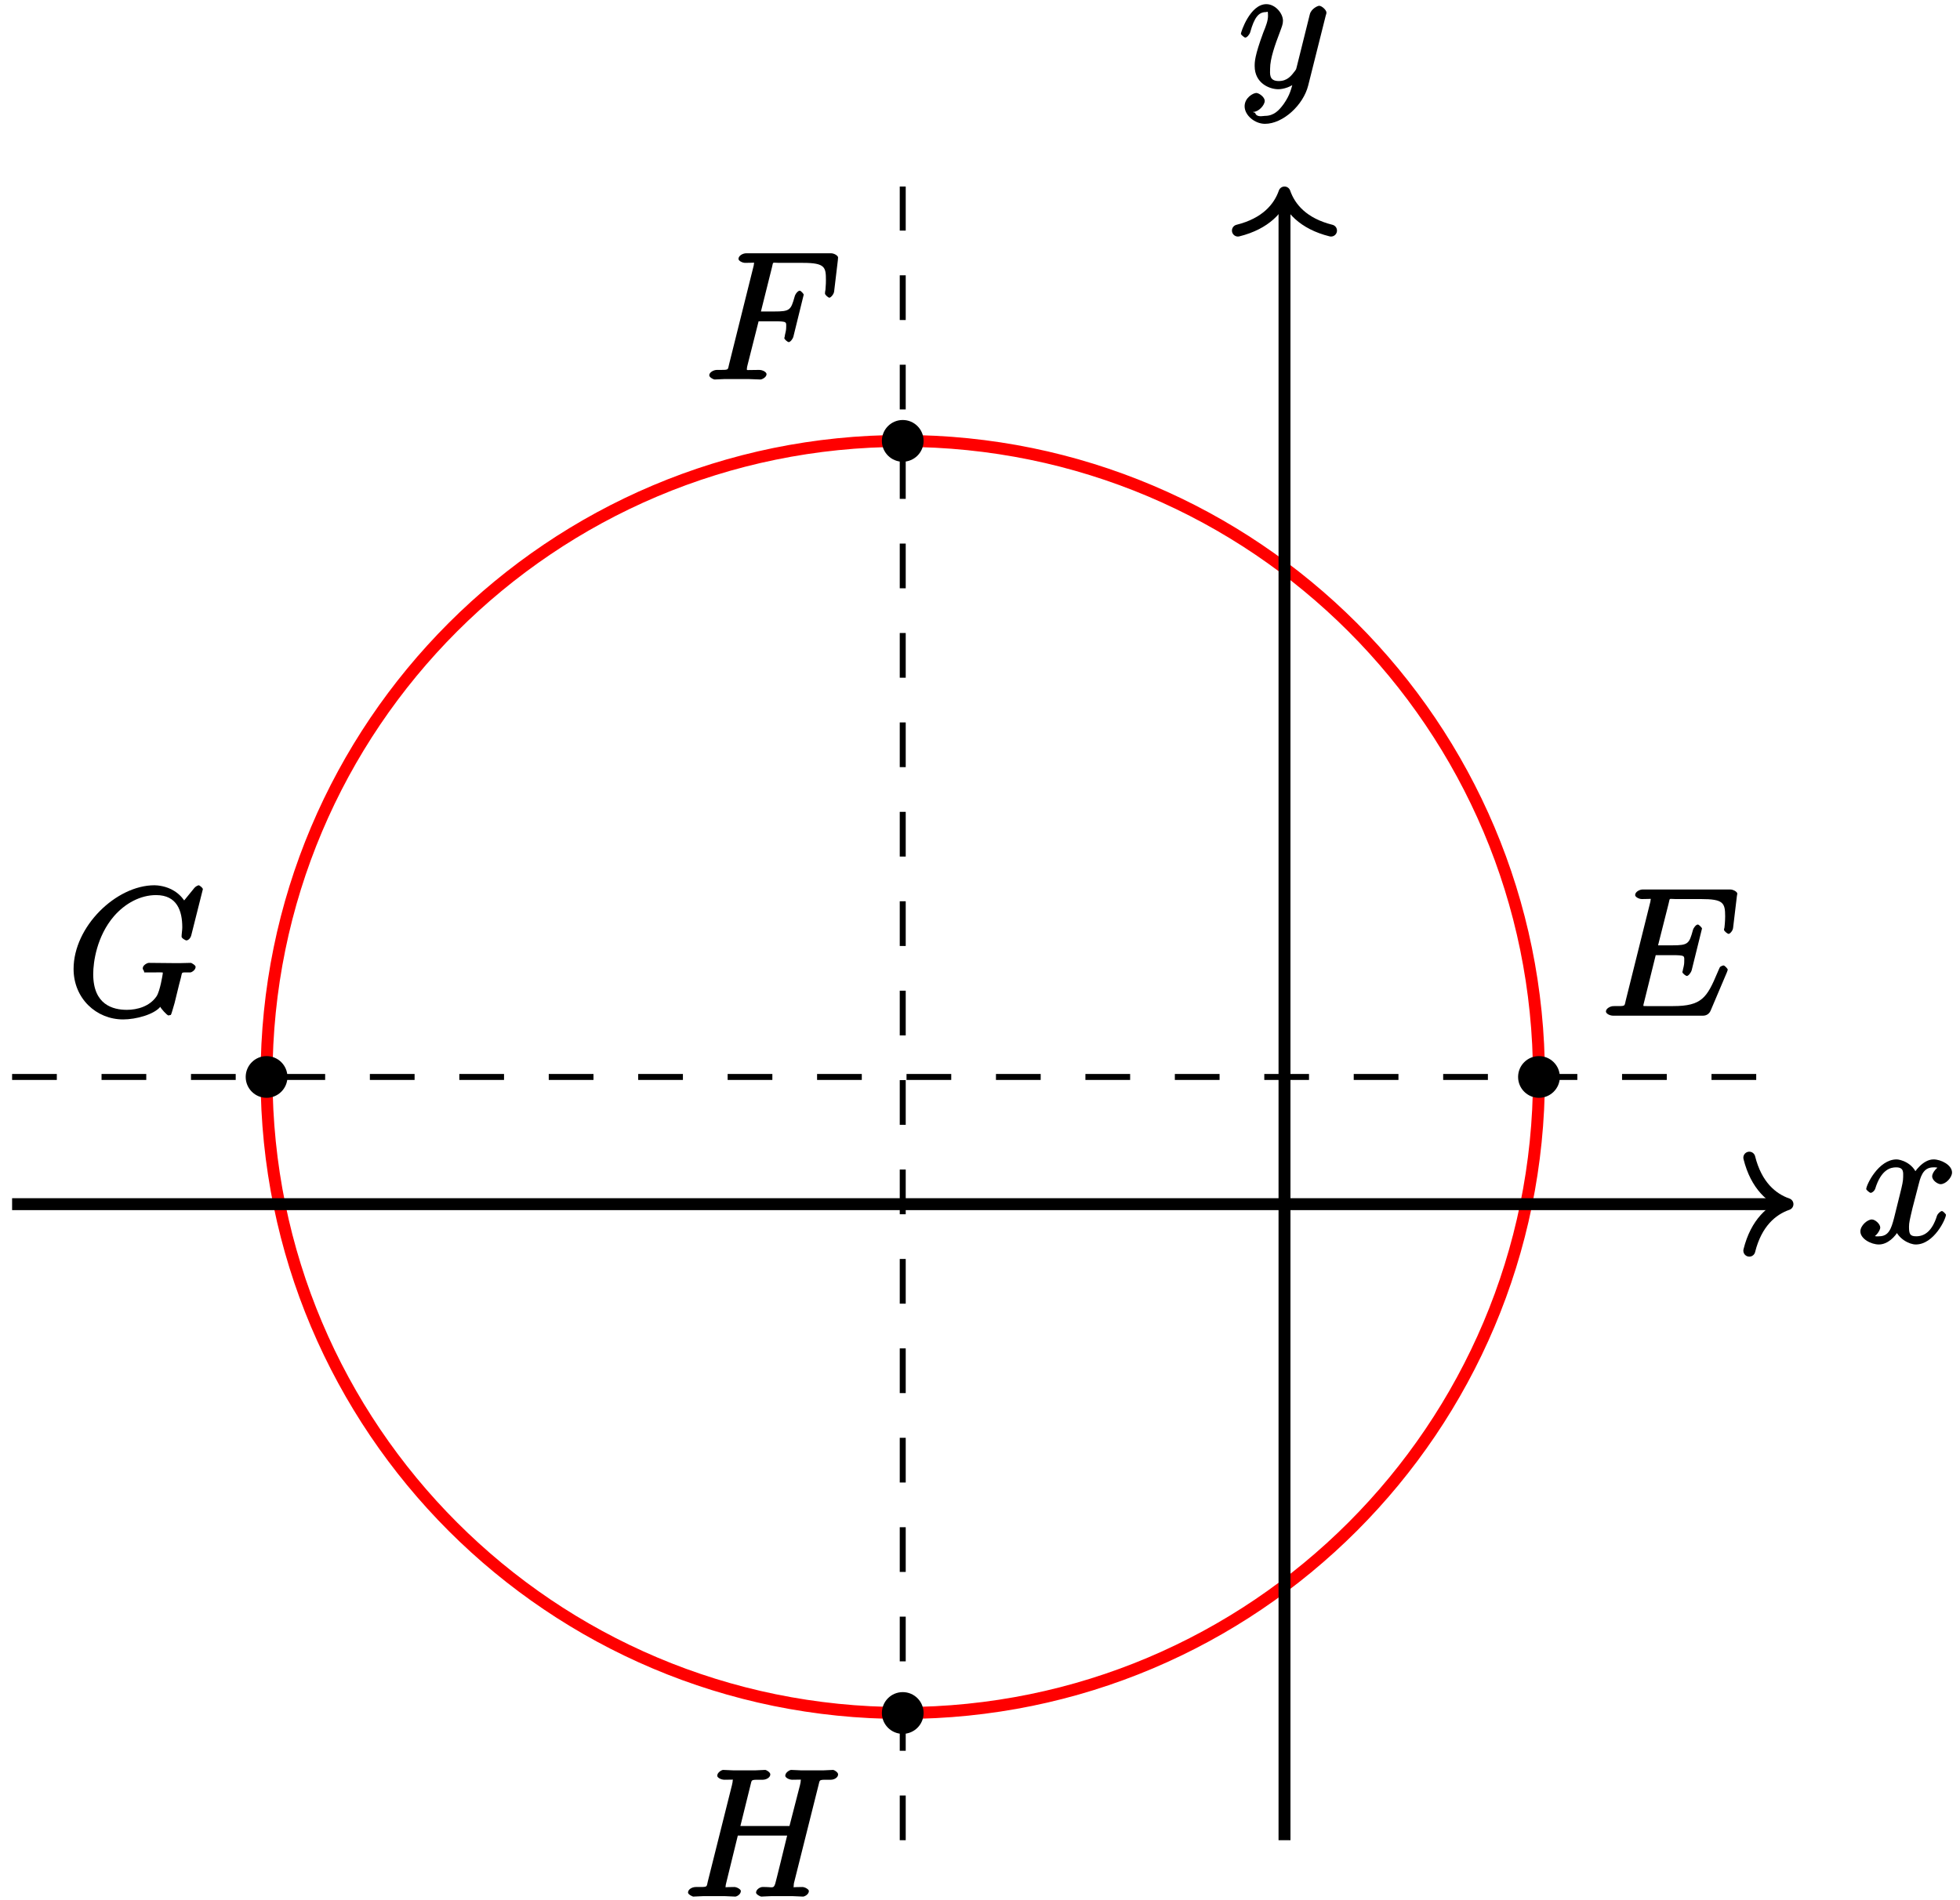
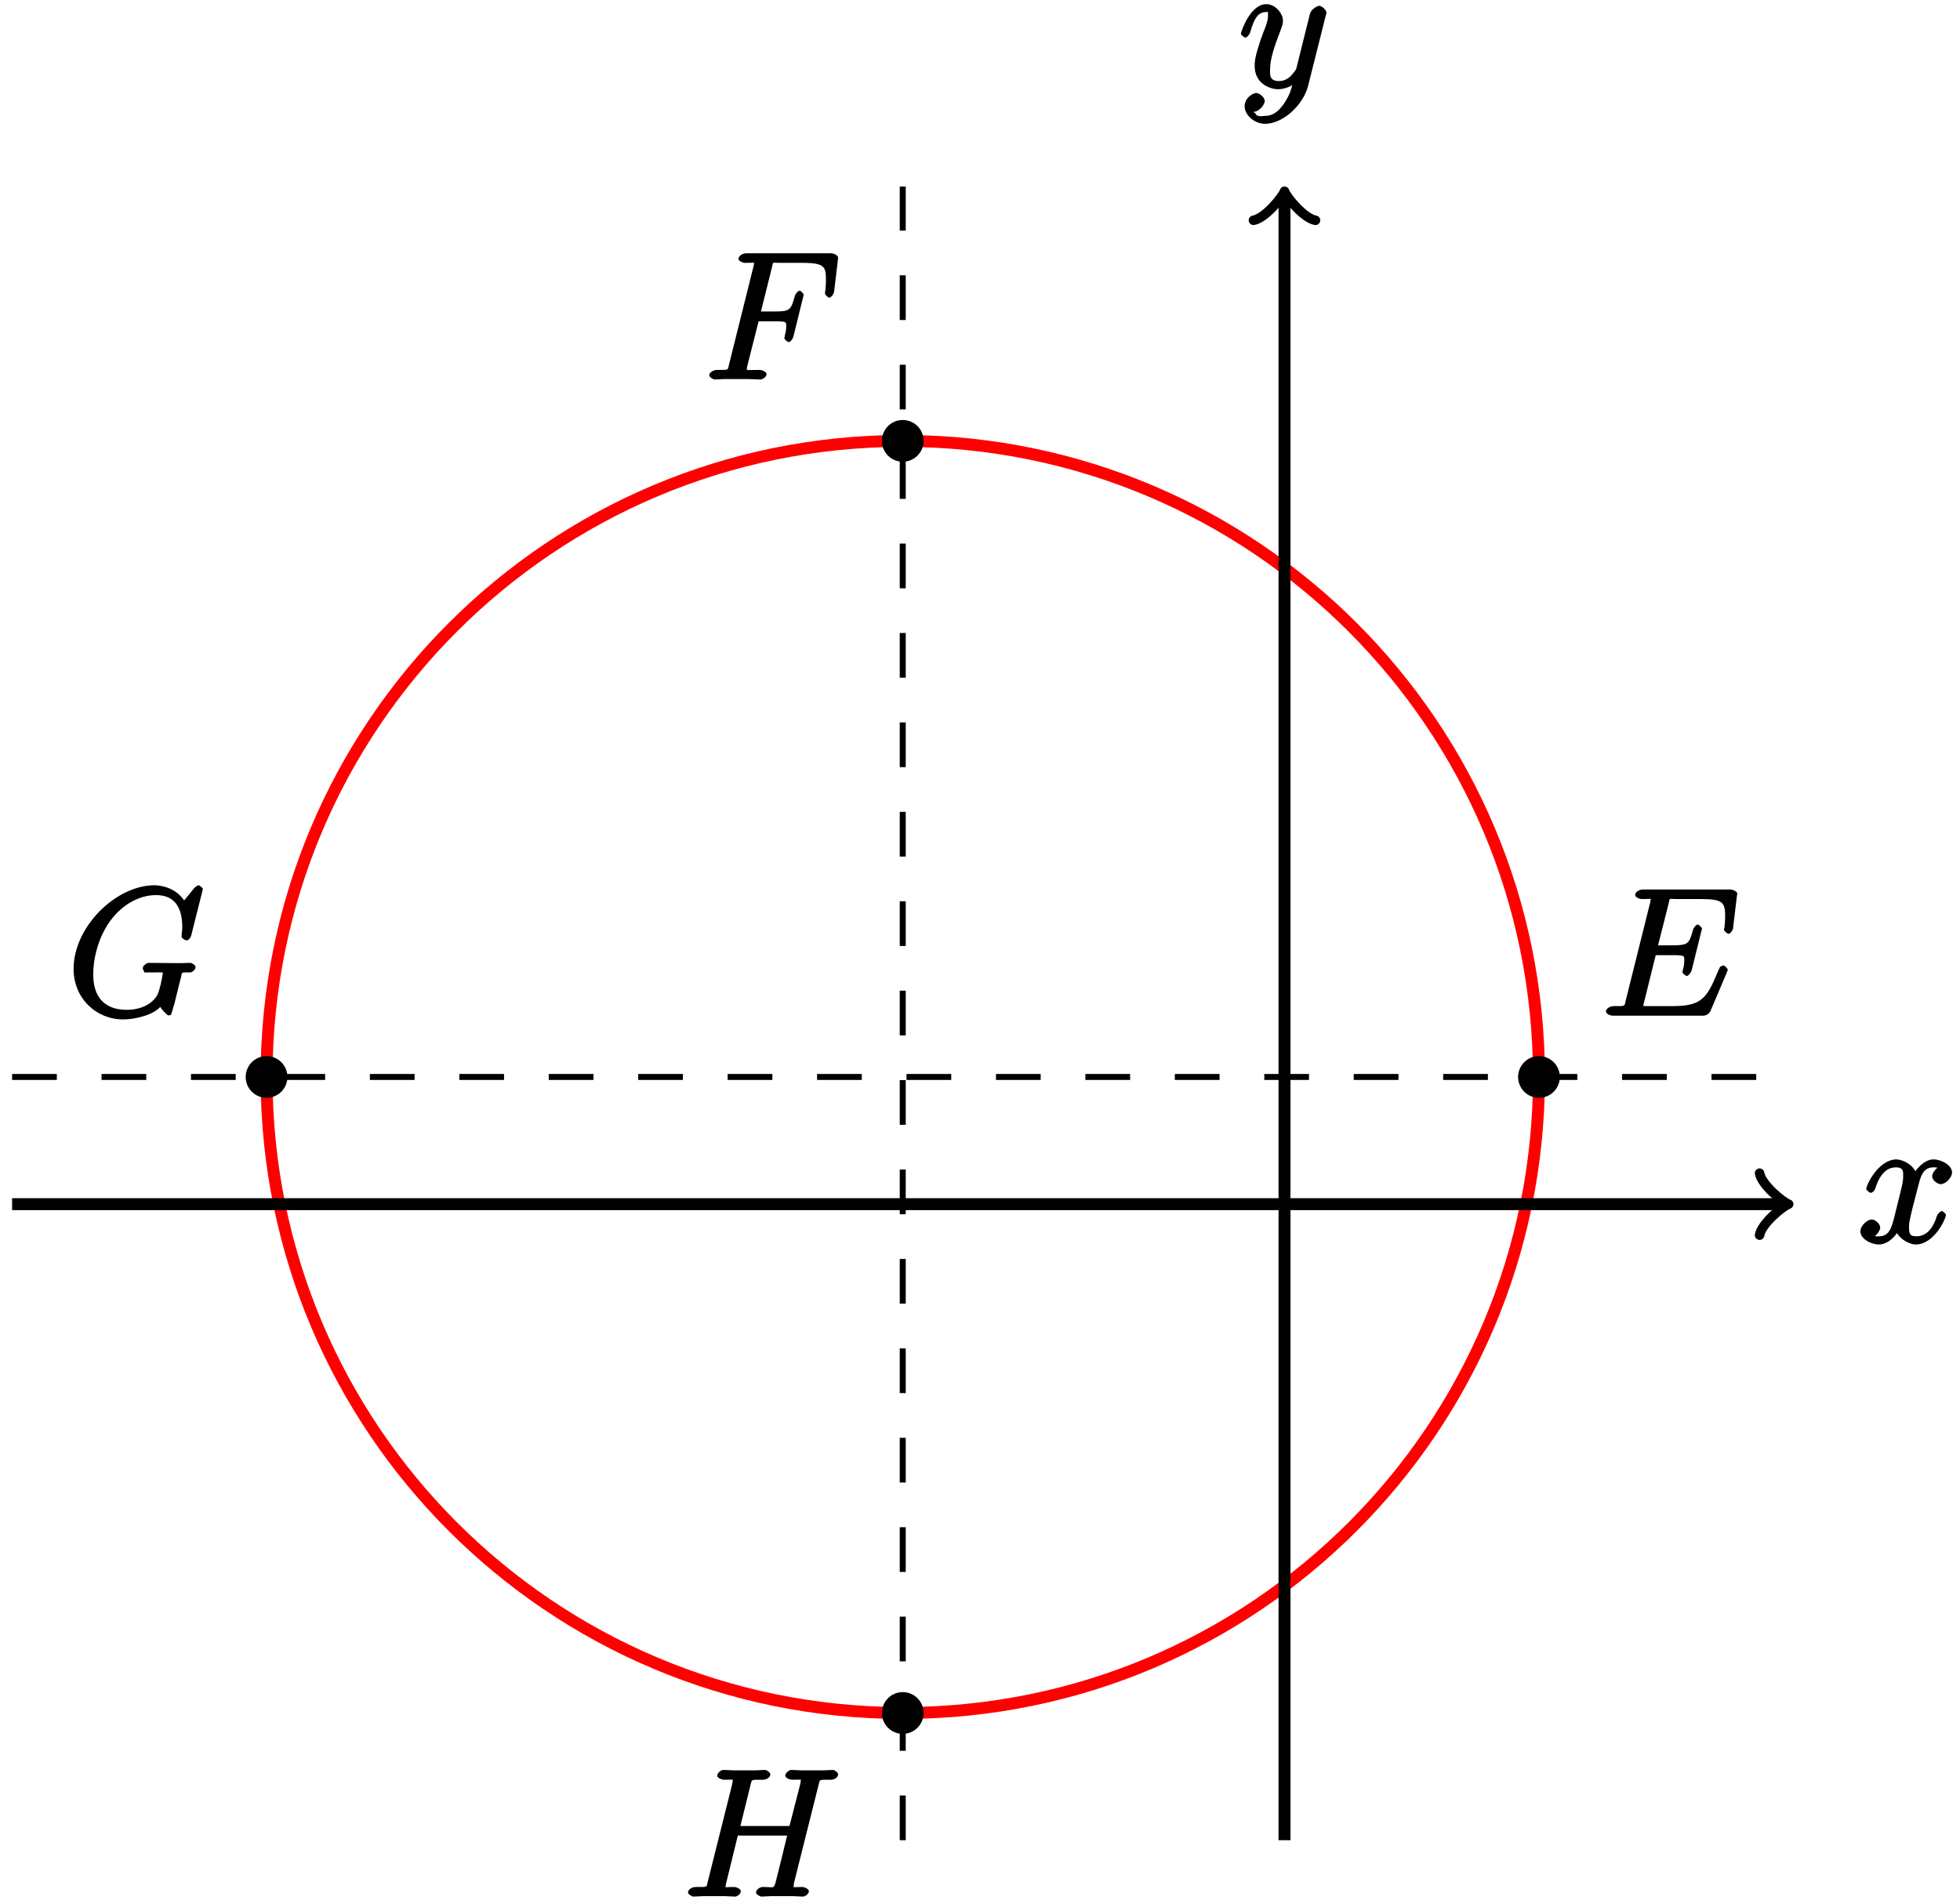
<svg xmlns="http://www.w3.org/2000/svg" xmlns:xlink="http://www.w3.org/1999/xlink" width="131pt" height="127pt" viewBox="0 0 131 127" version="1.1">
  <defs>
    <g>
      <symbol overflow="visible" id="glyph0-0">
        <path style="stroke:none;" d="" />
      </symbol>
      <symbol overflow="visible" id="glyph0-1">
        <path style="stroke:none;" d="M 5.672 -5.172 C 5.281 -5.109 4.969 -4.656 4.969 -4.438 C 4.969 -4.141 5.359 -3.906 5.531 -3.906 C 5.891 -3.906 6.297 -4.359 6.297 -4.688 C 6.297 -5.188 5.562 -5.562 5.062 -5.562 C 4.344 -5.562 3.766 -4.703 3.656 -4.469 L 3.984 -4.469 C 3.703 -5.359 2.812 -5.562 2.594 -5.562 C 1.375 -5.562 0.562 -3.844 0.562 -3.578 C 0.562 -3.531 0.781 -3.328 0.859 -3.328 C 0.953 -3.328 1.094 -3.438 1.156 -3.578 C 1.562 -4.922 2.219 -5.031 2.562 -5.031 C 3.094 -5.031 3.031 -4.672 3.031 -4.391 C 3.031 -4.125 2.969 -3.844 2.828 -3.281 L 2.422 -1.641 C 2.234 -0.922 2.062 -0.422 1.422 -0.422 C 1.359 -0.422 1.172 -0.375 0.922 -0.531 L 0.812 -0.281 C 1.25 -0.359 1.5 -0.859 1.5 -1 C 1.5 -1.25 1.156 -1.547 0.938 -1.547 C 0.641 -1.547 0.172 -1.141 0.172 -0.75 C 0.172 -0.25 0.891 0.125 1.406 0.125 C 1.984 0.125 2.5 -0.375 2.75 -0.859 L 2.469 -0.969 C 2.672 -0.266 3.438 0.125 3.875 0.125 C 5.094 0.125 5.891 -1.594 5.891 -1.859 C 5.891 -1.906 5.688 -2.109 5.625 -2.109 C 5.516 -2.109 5.328 -1.906 5.297 -1.812 C 4.969 -0.75 4.453 -0.422 3.906 -0.422 C 3.484 -0.422 3.422 -0.578 3.422 -1.062 C 3.422 -1.328 3.469 -1.516 3.656 -2.312 L 4.078 -3.938 C 4.25 -4.656 4.5 -5.031 5.062 -5.031 C 5.078 -5.031 5.297 -5.062 5.547 -4.906 Z M 5.672 -5.172 " />
      </symbol>
      <symbol overflow="visible" id="glyph0-2">
        <path style="stroke:none;" d="M 3.031 1.094 C 2.703 1.547 2.359 1.906 1.766 1.906 C 1.625 1.906 1.203 2.031 1.109 1.703 C 0.906 1.641 0.969 1.641 0.984 1.641 C 1.344 1.641 1.75 1.188 1.75 0.906 C 1.75 0.641 1.359 0.375 1.188 0.375 C 0.984 0.375 0.406 0.688 0.406 1.266 C 0.406 1.875 1.094 2.438 1.766 2.438 C 2.969 2.438 4.328 1.188 4.656 -0.125 L 5.828 -4.797 C 5.844 -4.859 5.875 -4.922 5.875 -5 C 5.875 -5.172 5.562 -5.453 5.391 -5.453 C 5.281 -5.453 4.859 -5.25 4.766 -4.891 L 3.891 -1.375 C 3.828 -1.156 3.875 -1.25 3.781 -1.109 C 3.531 -0.781 3.266 -0.422 2.688 -0.422 C 2.016 -0.422 2.109 -0.922 2.109 -1.25 C 2.109 -1.922 2.438 -2.844 2.766 -3.703 C 2.891 -4.047 2.969 -4.219 2.969 -4.453 C 2.969 -4.953 2.453 -5.562 1.859 -5.562 C 0.766 -5.562 0.156 -3.688 0.156 -3.578 C 0.156 -3.531 0.375 -3.328 0.453 -3.328 C 0.562 -3.328 0.734 -3.531 0.781 -3.688 C 1.062 -4.703 1.359 -5.031 1.828 -5.031 C 1.938 -5.031 1.969 -5.172 1.969 -4.781 C 1.969 -4.469 1.844 -4.125 1.656 -3.672 C 1.078 -2.109 1.078 -1.703 1.078 -1.422 C 1.078 -0.281 2.062 0.125 2.656 0.125 C 3 0.125 3.531 -0.031 3.844 -0.344 L 3.688 -0.516 C 3.516 0.141 3.438 0.5 3.031 1.094 Z M 3.031 1.094 " />
      </symbol>
      <symbol overflow="visible" id="glyph0-3">
        <path style="stroke:none;" d="M 8.469 -2.922 C 8.469 -2.953 8.516 -3.031 8.516 -3.078 C 8.516 -3.141 8.312 -3.359 8.234 -3.359 C 8.188 -3.359 8.047 -3.297 8.016 -3.266 C 7.984 -3.25 7.938 -3.125 7.828 -2.875 C 7.125 -1.203 6.781 -0.641 4.859 -0.641 L 3.125 -0.641 C 2.953 -0.641 2.922 -0.641 2.859 -0.656 C 2.719 -0.672 2.875 -0.531 2.875 -0.641 C 2.875 -0.719 2.891 -0.781 2.922 -0.891 L 3.703 -4.047 L 4.766 -4.047 C 5.703 -4.047 5.609 -4 5.609 -3.641 C 5.609 -3.516 5.609 -3.406 5.516 -3.062 C 5.547 -3.109 5.484 -2.953 5.484 -2.922 C 5.484 -2.828 5.719 -2.656 5.781 -2.656 C 5.891 -2.656 6.062 -2.875 6.109 -3.047 L 6.797 -5.828 C 6.797 -5.875 6.594 -6.094 6.516 -6.094 C 6.406 -6.094 6.234 -5.891 6.188 -5.719 C 5.938 -4.812 5.875 -4.703 4.812 -4.703 L 3.859 -4.703 L 4.562 -7.484 C 4.672 -7.906 4.547 -7.797 5.031 -7.797 L 6.734 -7.797 C 8.219 -7.797 8.344 -7.547 8.344 -6.641 C 8.344 -6.625 8.344 -6.281 8.297 -5.891 C 8.281 -5.844 8.266 -5.766 8.266 -5.75 C 8.266 -5.656 8.5 -5.469 8.578 -5.469 C 8.656 -5.469 8.859 -5.672 8.875 -5.875 L 9.125 -7.969 C 9.125 -8.016 9.156 -8.125 9.156 -8.156 C 9.156 -8.281 8.891 -8.438 8.672 -8.438 L 2.844 -8.438 C 2.625 -8.438 2.328 -8.281 2.328 -8.062 C 2.328 -7.938 2.578 -7.797 2.781 -7.797 C 3.531 -7.797 3.359 -7.859 3.359 -7.719 C 3.359 -7.656 3.344 -7.609 3.312 -7.484 L 1.703 -1.031 C 1.594 -0.609 1.734 -0.641 0.891 -0.641 C 0.672 -0.641 0.375 -0.484 0.375 -0.281 C 0.375 -0.141 0.625 0 0.859 0 L 6.859 0 C 7.125 0 7.297 -0.156 7.375 -0.344 Z M 8.469 -2.922 " />
      </symbol>
      <symbol overflow="visible" id="glyph0-4">
        <path style="stroke:none;" d="M 3.547 -3.891 L 4.703 -3.891 C 5.609 -3.891 5.516 -3.844 5.516 -3.484 C 5.516 -3.328 5.484 -3.172 5.422 -2.922 C 5.453 -2.969 5.391 -2.797 5.391 -2.766 C 5.391 -2.688 5.609 -2.5 5.688 -2.5 C 5.781 -2.5 5.953 -2.688 6 -2.875 L 6.688 -5.672 C 6.688 -5.719 6.5 -5.938 6.422 -5.938 C 6.312 -5.938 6.125 -5.734 6.078 -5.531 C 5.828 -4.641 5.766 -4.547 4.719 -4.547 L 3.828 -4.547 L 4.562 -7.484 C 4.672 -7.906 4.547 -7.797 5.031 -7.797 L 6.641 -7.797 C 8.125 -7.797 8.172 -7.5 8.172 -6.641 C 8.172 -6.578 8.172 -6.312 8.141 -6 C 8.125 -5.953 8.109 -5.797 8.109 -5.75 C 8.109 -5.656 8.328 -5.469 8.406 -5.469 C 8.484 -5.469 8.688 -5.672 8.719 -5.875 L 8.969 -7.969 C 8.969 -8.016 8.984 -8.125 8.984 -8.156 C 8.984 -8.281 8.719 -8.438 8.516 -8.438 L 2.844 -8.438 C 2.625 -8.438 2.328 -8.281 2.328 -8.062 C 2.328 -7.938 2.578 -7.797 2.781 -7.797 C 3.531 -7.797 3.359 -7.859 3.359 -7.719 C 3.359 -7.656 3.344 -7.609 3.312 -7.484 L 1.703 -1.031 C 1.594 -0.609 1.734 -0.641 0.891 -0.641 C 0.672 -0.641 0.375 -0.484 0.375 -0.281 C 0.375 -0.141 0.656 0 0.734 0 C 0.953 0 1.188 -0.031 1.422 -0.031 L 2.969 -0.031 C 3.234 -0.031 3.531 0 3.797 0 C 3.891 0 4.203 -0.141 4.203 -0.359 C 4.203 -0.484 3.969 -0.641 3.703 -0.641 C 2.766 -0.641 2.891 -0.578 2.891 -0.75 C 2.891 -0.812 2.922 -0.906 2.938 -0.984 L 3.672 -3.891 Z M 3.547 -3.891 " />
      </symbol>
      <symbol overflow="visible" id="glyph0-5">
        <path style="stroke:none;" d="M 9.078 -8.453 C 9.078 -8.562 8.828 -8.719 8.812 -8.719 C 8.781 -8.719 8.625 -8.672 8.516 -8.547 L 7.828 -7.703 C 7.859 -7.656 7.625 -8.062 7.156 -8.344 C 6.641 -8.672 6.031 -8.719 5.844 -8.719 C 3.281 -8.719 0.438 -5.953 0.438 -3.125 C 0.438 -1.156 1.953 0.25 3.75 0.25 C 4.609 0.25 5.812 -0.078 6.234 -0.594 C 6.266 -0.484 6.688 -0.016 6.781 -0.016 C 6.844 -0.016 6.844 -0.047 6.938 -0.047 C 6.984 -0.109 7.125 -0.641 7.188 -0.844 L 7.375 -1.609 C 7.469 -2.016 7.516 -2.172 7.609 -2.531 C 7.719 -2.984 7.594 -2.875 8.25 -2.891 C 8.297 -2.891 8.594 -3.031 8.594 -3.266 C 8.594 -3.375 8.312 -3.531 8.281 -3.531 C 8.078 -3.531 7.859 -3.516 7.641 -3.516 L 7 -3.516 C 6.484 -3.516 5.969 -3.531 5.469 -3.531 C 5.359 -3.531 5.062 -3.375 5.062 -3.172 C 5.062 -3.047 5.156 -3.047 5.156 -2.891 L 5.625 -2.891 C 6.562 -2.891 6.391 -2.938 6.391 -2.766 C 6.391 -2.75 6.219 -1.656 5.984 -1.297 C 5.531 -0.625 4.703 -0.391 4 -0.391 C 3.078 -0.391 1.75 -0.719 1.75 -2.781 C 1.75 -3.578 1.984 -5.312 3.141 -6.656 C 3.891 -7.516 4.906 -8.062 5.953 -8.062 C 7.359 -8.062 7.703 -7 7.703 -5.906 C 7.703 -5.719 7.656 -5.453 7.656 -5.281 C 7.656 -5.172 7.938 -5.031 7.969 -5.031 C 8.109 -5.031 8.266 -5.188 8.312 -5.406 Z M 9.078 -8.453 " />
      </symbol>
      <symbol overflow="visible" id="glyph0-6">
        <path style="stroke:none;" d="M 9.094 -7.438 C 9.203 -7.844 9.078 -7.812 9.922 -7.812 C 10.141 -7.812 10.406 -7.953 10.406 -8.172 C 10.406 -8.312 10.141 -8.469 10.078 -8.469 C 9.859 -8.469 9.609 -8.438 9.391 -8.438 L 7.969 -8.438 C 7.75 -8.438 7.5 -8.469 7.266 -8.469 C 7.188 -8.469 6.875 -8.312 6.875 -8.078 C 6.875 -7.953 7.125 -7.812 7.344 -7.812 C 8.062 -7.812 7.906 -7.859 7.906 -7.734 C 7.906 -7.703 7.906 -7.641 7.859 -7.453 L 7.156 -4.719 L 3.875 -4.719 L 4.547 -7.438 C 4.656 -7.844 4.531 -7.812 5.375 -7.812 C 5.594 -7.812 5.875 -7.953 5.875 -8.172 C 5.875 -8.312 5.609 -8.469 5.531 -8.469 C 5.312 -8.469 5.062 -8.438 4.844 -8.438 L 3.438 -8.438 C 3.203 -8.438 2.953 -8.469 2.719 -8.469 C 2.641 -8.469 2.328 -8.312 2.328 -8.078 C 2.328 -7.953 2.578 -7.812 2.812 -7.812 C 3.531 -7.812 3.359 -7.859 3.359 -7.734 C 3.359 -7.703 3.359 -7.641 3.312 -7.453 L 1.703 -1.031 C 1.594 -0.609 1.734 -0.641 0.906 -0.641 C 0.641 -0.641 0.375 -0.484 0.375 -0.266 C 0.375 -0.141 0.688 0 0.719 0 C 0.938 0 1.188 -0.031 1.406 -0.031 L 2.828 -0.031 C 3.047 -0.031 3.297 0 3.531 0 C 3.625 0 3.906 -0.141 3.906 -0.375 C 3.906 -0.484 3.641 -0.641 3.469 -0.641 C 2.734 -0.641 2.891 -0.578 2.891 -0.703 C 2.891 -0.719 2.891 -0.797 2.922 -0.891 L 3.703 -4.078 L 7 -4.078 C 6.844 -3.438 6.234 -0.938 6.203 -0.859 C 6.078 -0.5 6.047 -0.656 5.344 -0.641 C 5.203 -0.641 4.922 -0.484 4.922 -0.266 C 4.922 -0.141 5.219 0 5.266 0 C 5.469 0 5.719 -0.031 5.953 -0.031 L 7.359 -0.031 C 7.594 -0.031 7.844 0 8.062 0 C 8.156 0 8.453 -0.141 8.453 -0.375 C 8.453 -0.484 8.188 -0.641 8.016 -0.641 C 7.281 -0.641 7.438 -0.578 7.438 -0.703 C 7.438 -0.719 7.438 -0.797 7.453 -0.891 Z M 9.094 -7.438 " />
      </symbol>
    </g>
  </defs>
  <g id="surface1">
    <path style="fill:none;stroke-width:0.797;stroke-linecap:butt;stroke-linejoin:miter;stroke:rgb(100%,0%,0%);stroke-opacity:1;stroke-miterlimit:10;" d="M 17.009 8.504 C 17.009 31.988 -2.03 51.023 -25.514 51.023 C -48.998 51.023 -68.034 31.988 -68.034 8.504 C -68.034 -14.98 -48.998 -34.016 -25.514 -34.016 C -2.03 -34.016 17.009 -14.98 17.009 8.504 Z M 17.009 8.504 " transform="matrix(1,0,0,-1,85.85,80.5)" />
    <path style="fill:none;stroke-width:0.399;stroke-linecap:butt;stroke-linejoin:miter;stroke:rgb(0%,0%,0%);stroke-opacity:1;stroke-dasharray:2.989,2.989;stroke-miterlimit:10;" d="M -85.041 8.504 L 34.017 8.504 " transform="matrix(1,0,0,-1,85.85,80.5)" />
    <path style="fill:none;stroke-width:0.399;stroke-linecap:butt;stroke-linejoin:miter;stroke:rgb(0%,0%,0%);stroke-opacity:1;stroke-dasharray:2.989,2.989;stroke-miterlimit:10;" d="M -25.514 -42.52 L -25.514 68.031 " transform="matrix(1,0,0,-1,85.85,80.5)" />
-     <path style="fill:none;stroke-width:0.797;stroke-linecap:butt;stroke-linejoin:miter;stroke:rgb(0%,0%,0%);stroke-opacity:1;stroke-miterlimit:10;" d="M -85.041 0 L 33.22 0 " transform="matrix(1,0,0,-1,85.85,80.5)" />
-     <path style="fill:none;stroke-width:0.797;stroke-linecap:round;stroke-linejoin:round;stroke:rgb(0%,0%,0%);stroke-opacity:1;stroke-miterlimit:10;" d="M -2.55 3.109 C -2.085 1.246 -1.046 0.363 0.001 0 C -1.046 -0.363 -2.085 -1.246 -2.55 -3.109 " transform="matrix(1,0,0,-1,119.468,80.5)" />
+     <path style="fill:none;stroke-width:0.797;stroke-linecap:butt;stroke-linejoin:miter;stroke:rgb(0%,0%,0%);stroke-opacity:1;stroke-miterlimit:10;" d="M -85.041 0 L 33.31 0 " transform="matrix(1,0,0,-1,85.85,80.5)" />
+     <path style="fill:none;stroke-width:0.638;stroke-linecap:round;stroke-linejoin:round;stroke:rgb(0%,0%,0%);stroke-opacity:1;stroke-miterlimit:10;" d="M -1.554 2.07 C -1.425 1.297 0.001 0.129 0.388 0 C 0.001 -0.129 -1.425 -1.297 -1.554 -2.07 " transform="matrix(1,0,0,-1,119.1591,80.5)" />
    <g style="fill:rgb(0%,0%,0%);fill-opacity:1;">
      <use xlink:href="#glyph0-1" x="124.17" y="83.07" />
    </g>
-     <path style="fill:none;stroke-width:0.797;stroke-linecap:butt;stroke-linejoin:miter;stroke:rgb(0%,0%,0%);stroke-opacity:1;stroke-miterlimit:10;" d="M 0.002 -42.52 L 0.002 67.234 " transform="matrix(1,0,0,-1,85.85,80.5)" />
-     <path style="fill:none;stroke-width:0.797;stroke-linecap:round;stroke-linejoin:round;stroke:rgb(0%,0%,0%);stroke-opacity:1;stroke-miterlimit:10;" d="M -2.549 3.112 C -2.084 1.245 -1.045 0.362 -0.002 -0.002 C -1.045 -0.365 -2.084 -1.244 -2.549 -3.111 " transform="matrix(0,-1,-1,0,85.85,12.86548)" />
+     <path style="fill:none;stroke-width:0.797;stroke-linecap:butt;stroke-linejoin:miter;stroke:rgb(0%,0%,0%);stroke-opacity:1;stroke-miterlimit:10;" d="M 0.002 -42.52 L 0.002 67.324 " transform="matrix(1,0,0,-1,85.85,80.5)" />
+     <path style="fill:none;stroke-width:0.638;stroke-linecap:round;stroke-linejoin:round;stroke:rgb(0%,0%,0%);stroke-opacity:1;stroke-miterlimit:10;" d="M -1.552 2.073 C -1.423 1.295 -0.001 0.131 0.389 -0.002 C -0.001 -0.13 -1.423 -1.295 -1.552 -2.072 " transform="matrix(0,-1,-1,0,85.85,13.17433)" />
    <g style="fill:rgb(0%,0%,0%);fill-opacity:1;">
      <use xlink:href="#glyph0-2" x="82.78" y="5.84" />
    </g>
    <path style="fill-rule:nonzero;fill:rgb(0%,0%,0%);fill-opacity:1;stroke-width:0.399;stroke-linecap:butt;stroke-linejoin:miter;stroke:rgb(0%,0%,0%);stroke-opacity:1;stroke-miterlimit:10;" d="M 18.205 8.504 C 18.205 9.164 17.67 9.699 17.009 9.699 C 16.349 9.699 15.814 9.164 15.814 8.504 C 15.814 7.844 16.349 7.309 17.009 7.309 C 17.67 7.309 18.205 7.844 18.205 8.504 Z M 18.205 8.504 " transform="matrix(1,0,0,-1,85.85,80.5)" />
    <g style="fill:rgb(0%,0%,0%);fill-opacity:1;">
      <use xlink:href="#glyph0-3" x="106.96" y="67.9" />
    </g>
    <path style="fill-rule:nonzero;fill:rgb(0%,0%,0%);fill-opacity:1;stroke-width:0.399;stroke-linecap:butt;stroke-linejoin:miter;stroke:rgb(0%,0%,0%);stroke-opacity:1;stroke-miterlimit:10;" d="M -24.319 51.027 C -24.319 51.688 -24.854 52.223 -25.514 52.223 C -26.174 52.223 -26.709 51.688 -26.709 51.027 C -26.709 50.367 -26.174 49.832 -25.514 49.832 C -24.854 49.832 -24.319 50.367 -24.319 51.027 Z M -24.319 51.027 " transform="matrix(1,0,0,-1,85.85,80.5)" />
    <g style="fill:rgb(0%,0%,0%);fill-opacity:1;">
      <use xlink:href="#glyph0-4" x="47.03" y="25.37" />
    </g>
    <path style="fill-rule:nonzero;fill:rgb(0%,0%,0%);fill-opacity:1;stroke-width:0.399;stroke-linecap:butt;stroke-linejoin:miter;stroke:rgb(0%,0%,0%);stroke-opacity:1;stroke-miterlimit:10;" d="M -66.838 8.504 C -66.838 9.164 -67.373 9.699 -68.034 9.699 C -68.694 9.699 -69.229 9.164 -69.229 8.504 C -69.229 7.844 -68.694 7.309 -68.034 7.309 C -67.373 7.309 -66.838 7.844 -66.838 8.504 Z M -66.838 8.504 " transform="matrix(1,0,0,-1,85.85,80.5)" />
    <g style="fill:rgb(0%,0%,0%);fill-opacity:1;">
      <use xlink:href="#glyph0-5" x="4.48" y="67.9" />
    </g>
    <path style="fill-rule:nonzero;fill:rgb(0%,0%,0%);fill-opacity:1;stroke-width:0.399;stroke-linecap:butt;stroke-linejoin:miter;stroke:rgb(0%,0%,0%);stroke-opacity:1;stroke-miterlimit:10;" d="M -24.319 -34.016 C -24.319 -33.355 -24.854 -32.82 -25.514 -32.82 C -26.174 -32.82 -26.709 -33.355 -26.709 -34.016 C -26.709 -34.676 -26.174 -35.211 -25.514 -35.211 C -24.854 -35.211 -24.319 -34.676 -24.319 -34.016 Z M -24.319 -34.016 " transform="matrix(1,0,0,-1,85.85,80.5)" />
    <g style="fill:rgb(0%,0%,0%);fill-opacity:1;">
      <use xlink:href="#glyph0-6" x="45.61" y="126.79" />
    </g>
  </g>
</svg>
